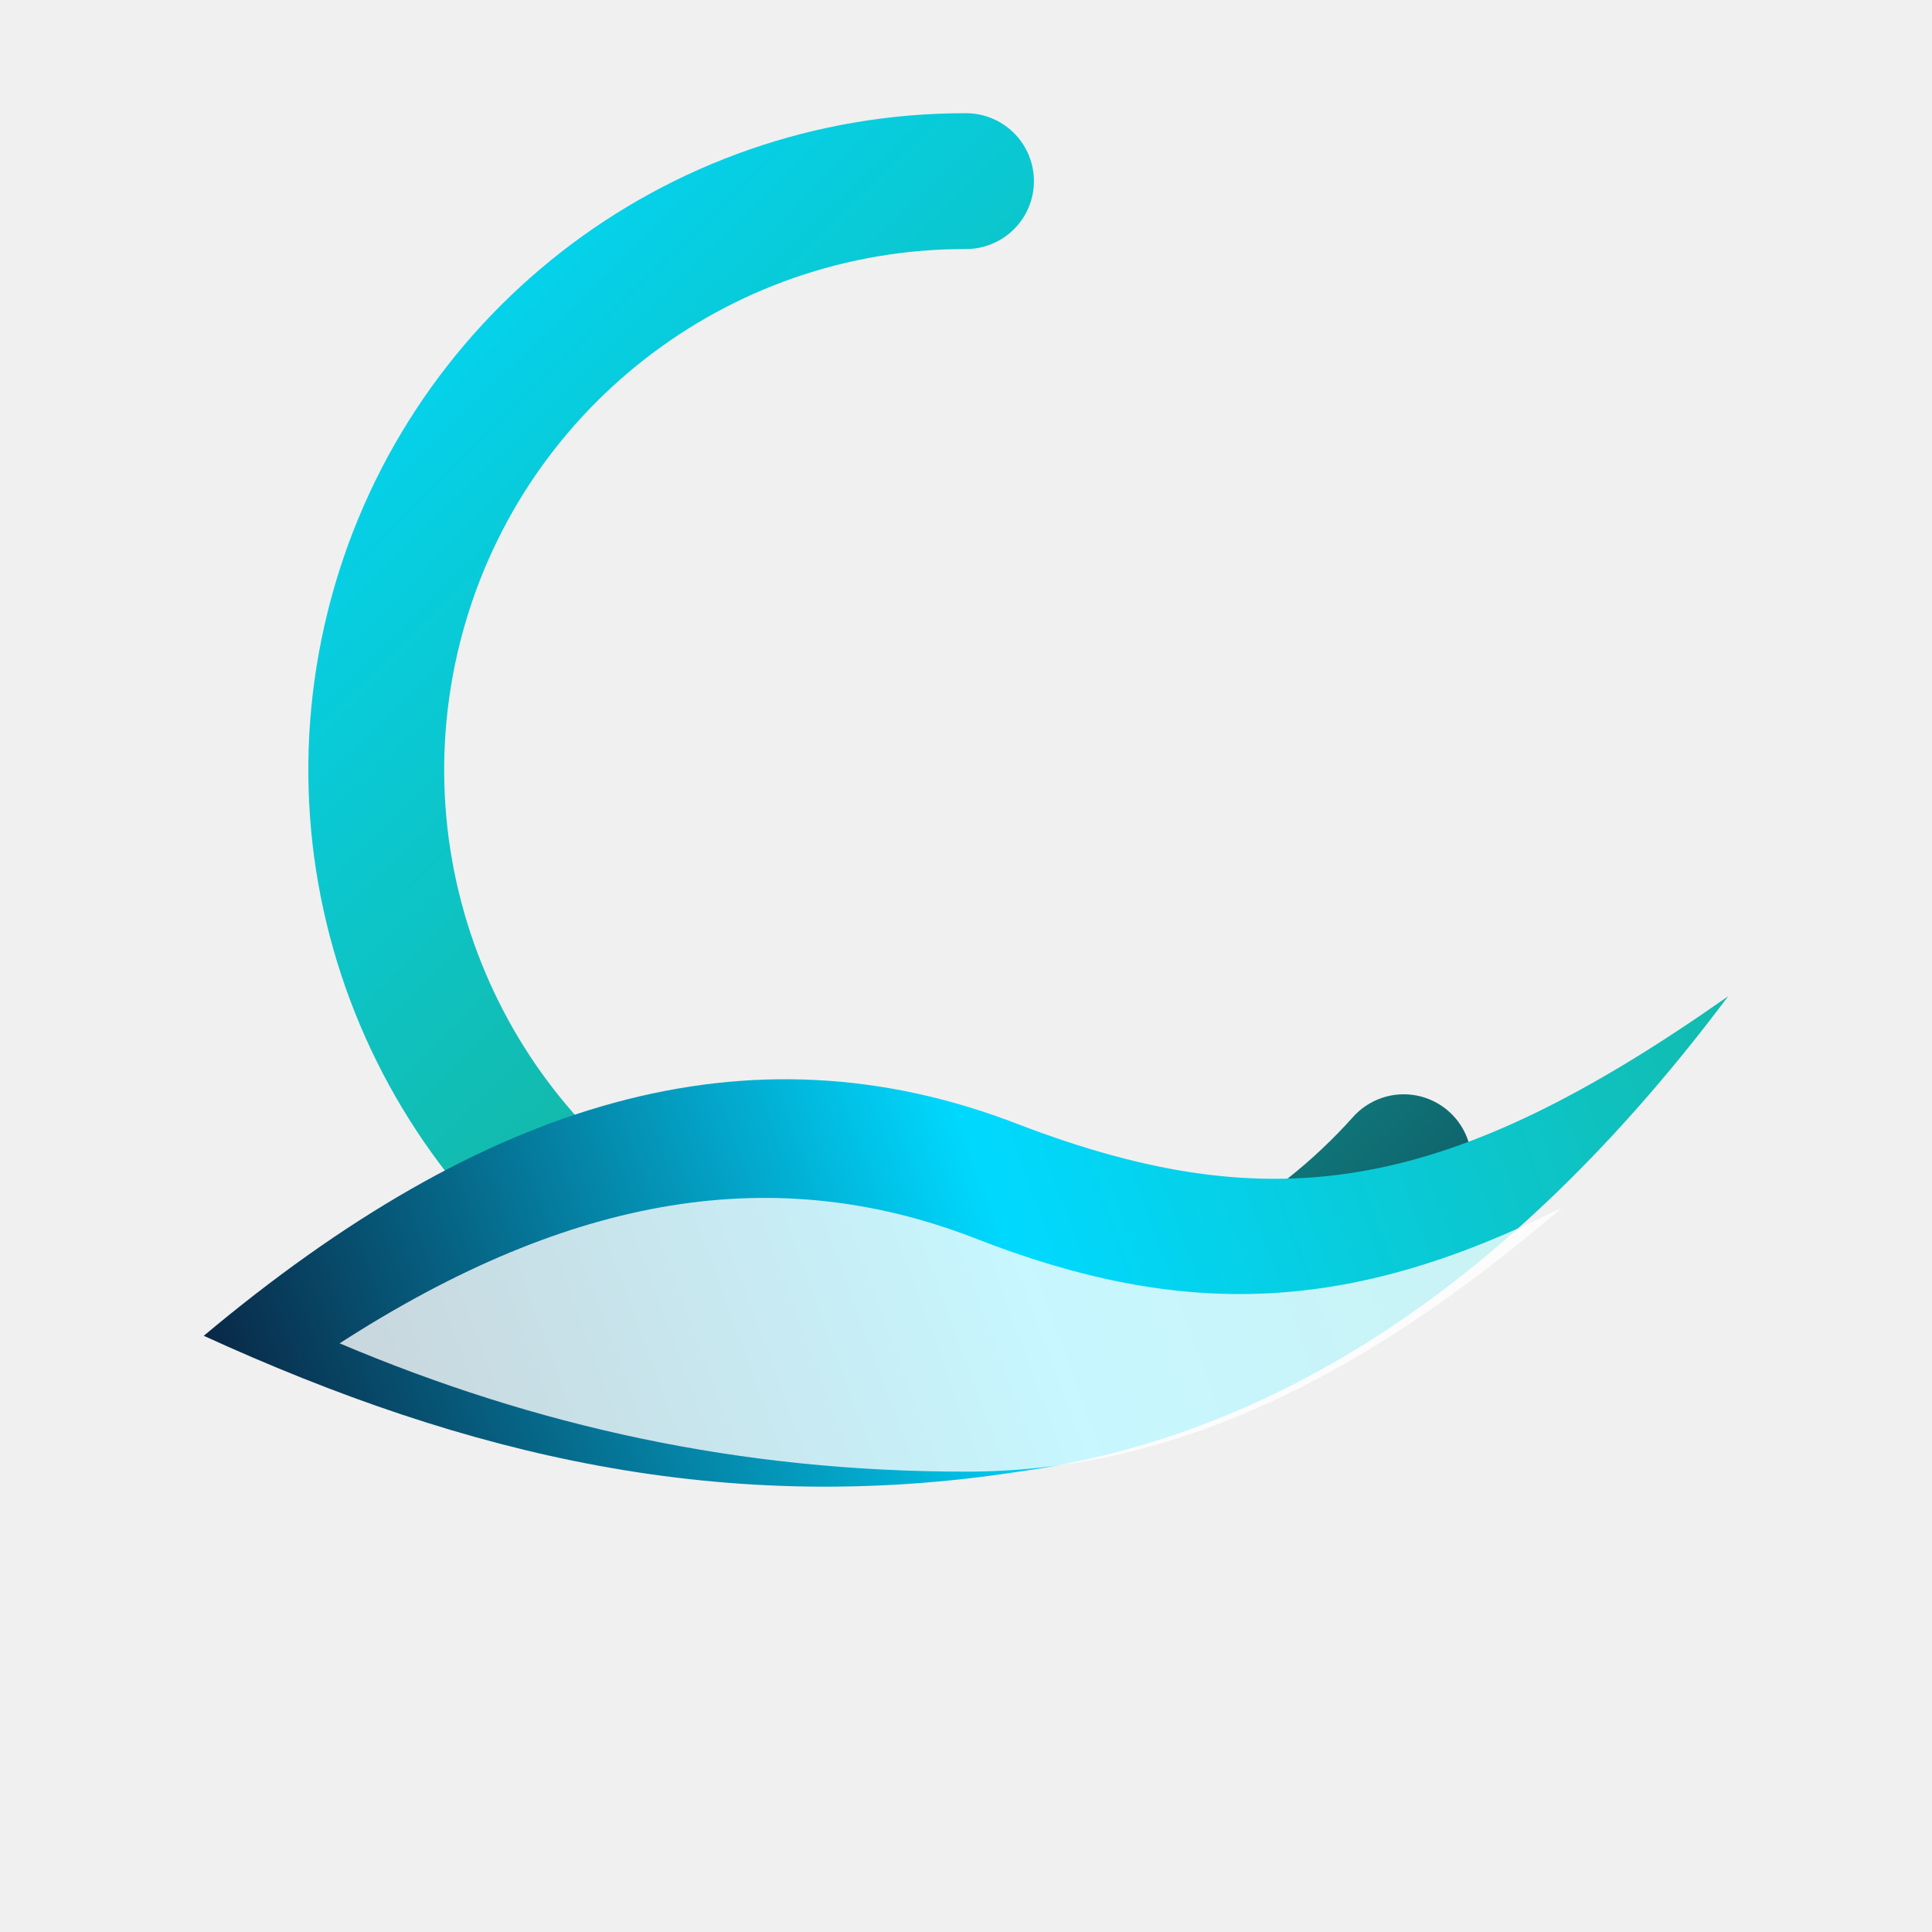
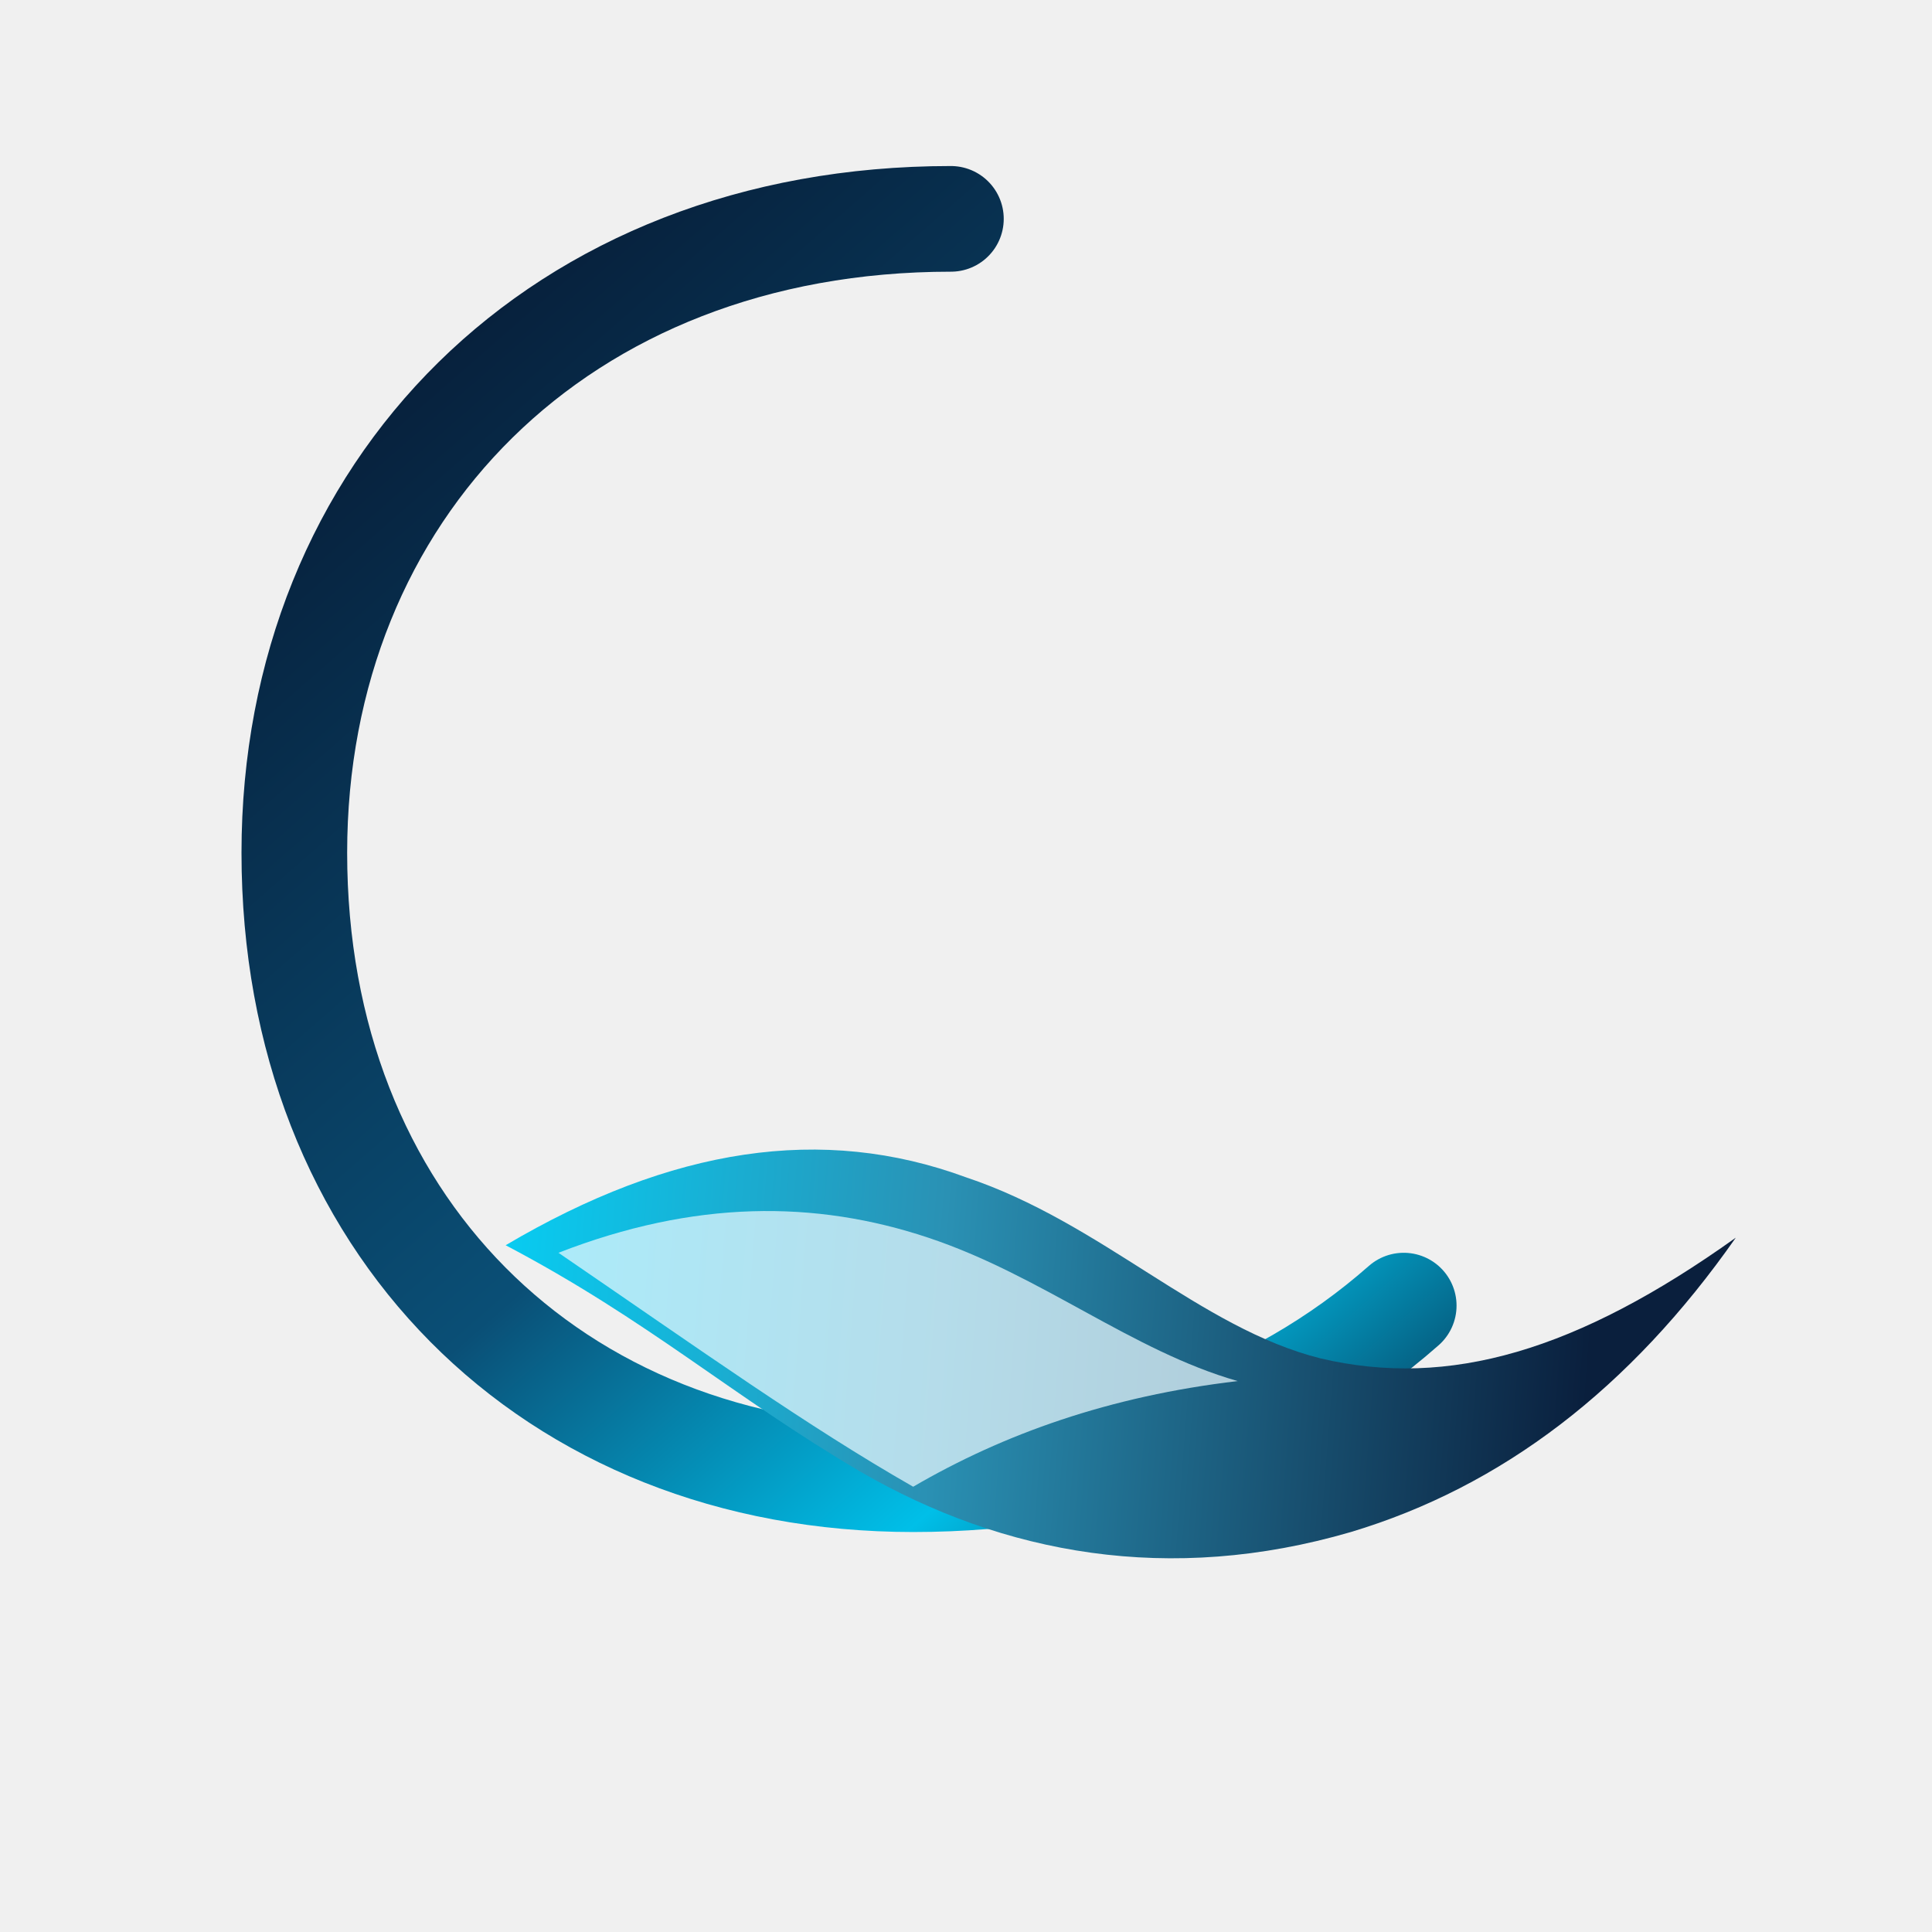
- <svg xmlns="http://www.w3.org/2000/svg" viewBox="0 0 256 256" role="img" aria-labelledby="t d">
+ <svg xmlns="http://www.w3.org/2000/svg" viewBox="0 0 256 256" role="img" aria-label="Quantic Sillage">
  <defs>
-     <linearGradient id="g" x1="36" y1="32" x2="220" y2="220" gradientUnits="userSpaceOnUse">
-       <stop stop-color="#00D9FF" />
-       <stop offset=".45" stop-color="#14B8A6" />
+     <linearGradient id="ring" x1="46" y1="38" x2="192" y2="205" gradientUnits="userSpaceOnUse">
+       <stop offset="0" stop-color="#061a34" />
+       <stop offset=".52" stop-color="#0a4f76" />
+       <stop offset=".78" stop-color="#00bfe8" />
      <stop offset="1" stop-color="#0A1F3D" />
    </linearGradient>
-     <linearGradient id="w" x1="24" y1="184" x2="230" y2="108" gradientUnits="userSpaceOnUse">
-       <stop stop-color="#0A1F3D" />
-       <stop offset=".5" stop-color="#00D9FF" />
-       <stop offset="1" stop-color="#14B8A6" />
+     <linearGradient id="wake" x1="54" y1="164" x2="211" y2="176" gradientUnits="userSpaceOnUse">
+       <stop stop-color="#00D9FF" />
+       <stop offset=".45" stop-color="#2a91b4" />
+       <stop offset="1" stop-color="#0A1F3D" />
    </linearGradient>
  </defs>
-   <path d="M128 24a78 78 0 1 0 58 130" fill="none" stroke="url(#g)" stroke-width="18" stroke-linecap="round" />
-   <path d="M27 177c37-31 72-42 108-28 34 13 57 9 94-17-27 36-58 58-94 63-39 6-73-2-108-18Z" fill="url(#w)" />
-   <path d="M45 178c31-20 58-24 84-14 28 11 50 10 78-4-28 24-53 35-79 35-30 0-57-6-83-17Z" fill="#fff" opacity=".78" />
+   <path d="M126 29C74 29 39 65 39 113c0 49 34 83 82 83 25 0 48-8 65-23" fill="none" stroke="url(#ring)" stroke-width="14" stroke-linecap="round" />
+   <path d="M67 165c22-13 42-16 61-9 18 6 31 20 47 24 17 4 34-1 55-16-14 20-31 33-51 39-24 7-46 3-65-8-17-10-28-20-47-30Z" fill="url(#wake)" />
+   <path d="M74 166c18-7 34-7 49-2 15 5 27 15 41 19-17 2-31 7-43 14-14-8-28-18-47-31Z" fill="#eafaff" opacity=".72" />
</svg>
